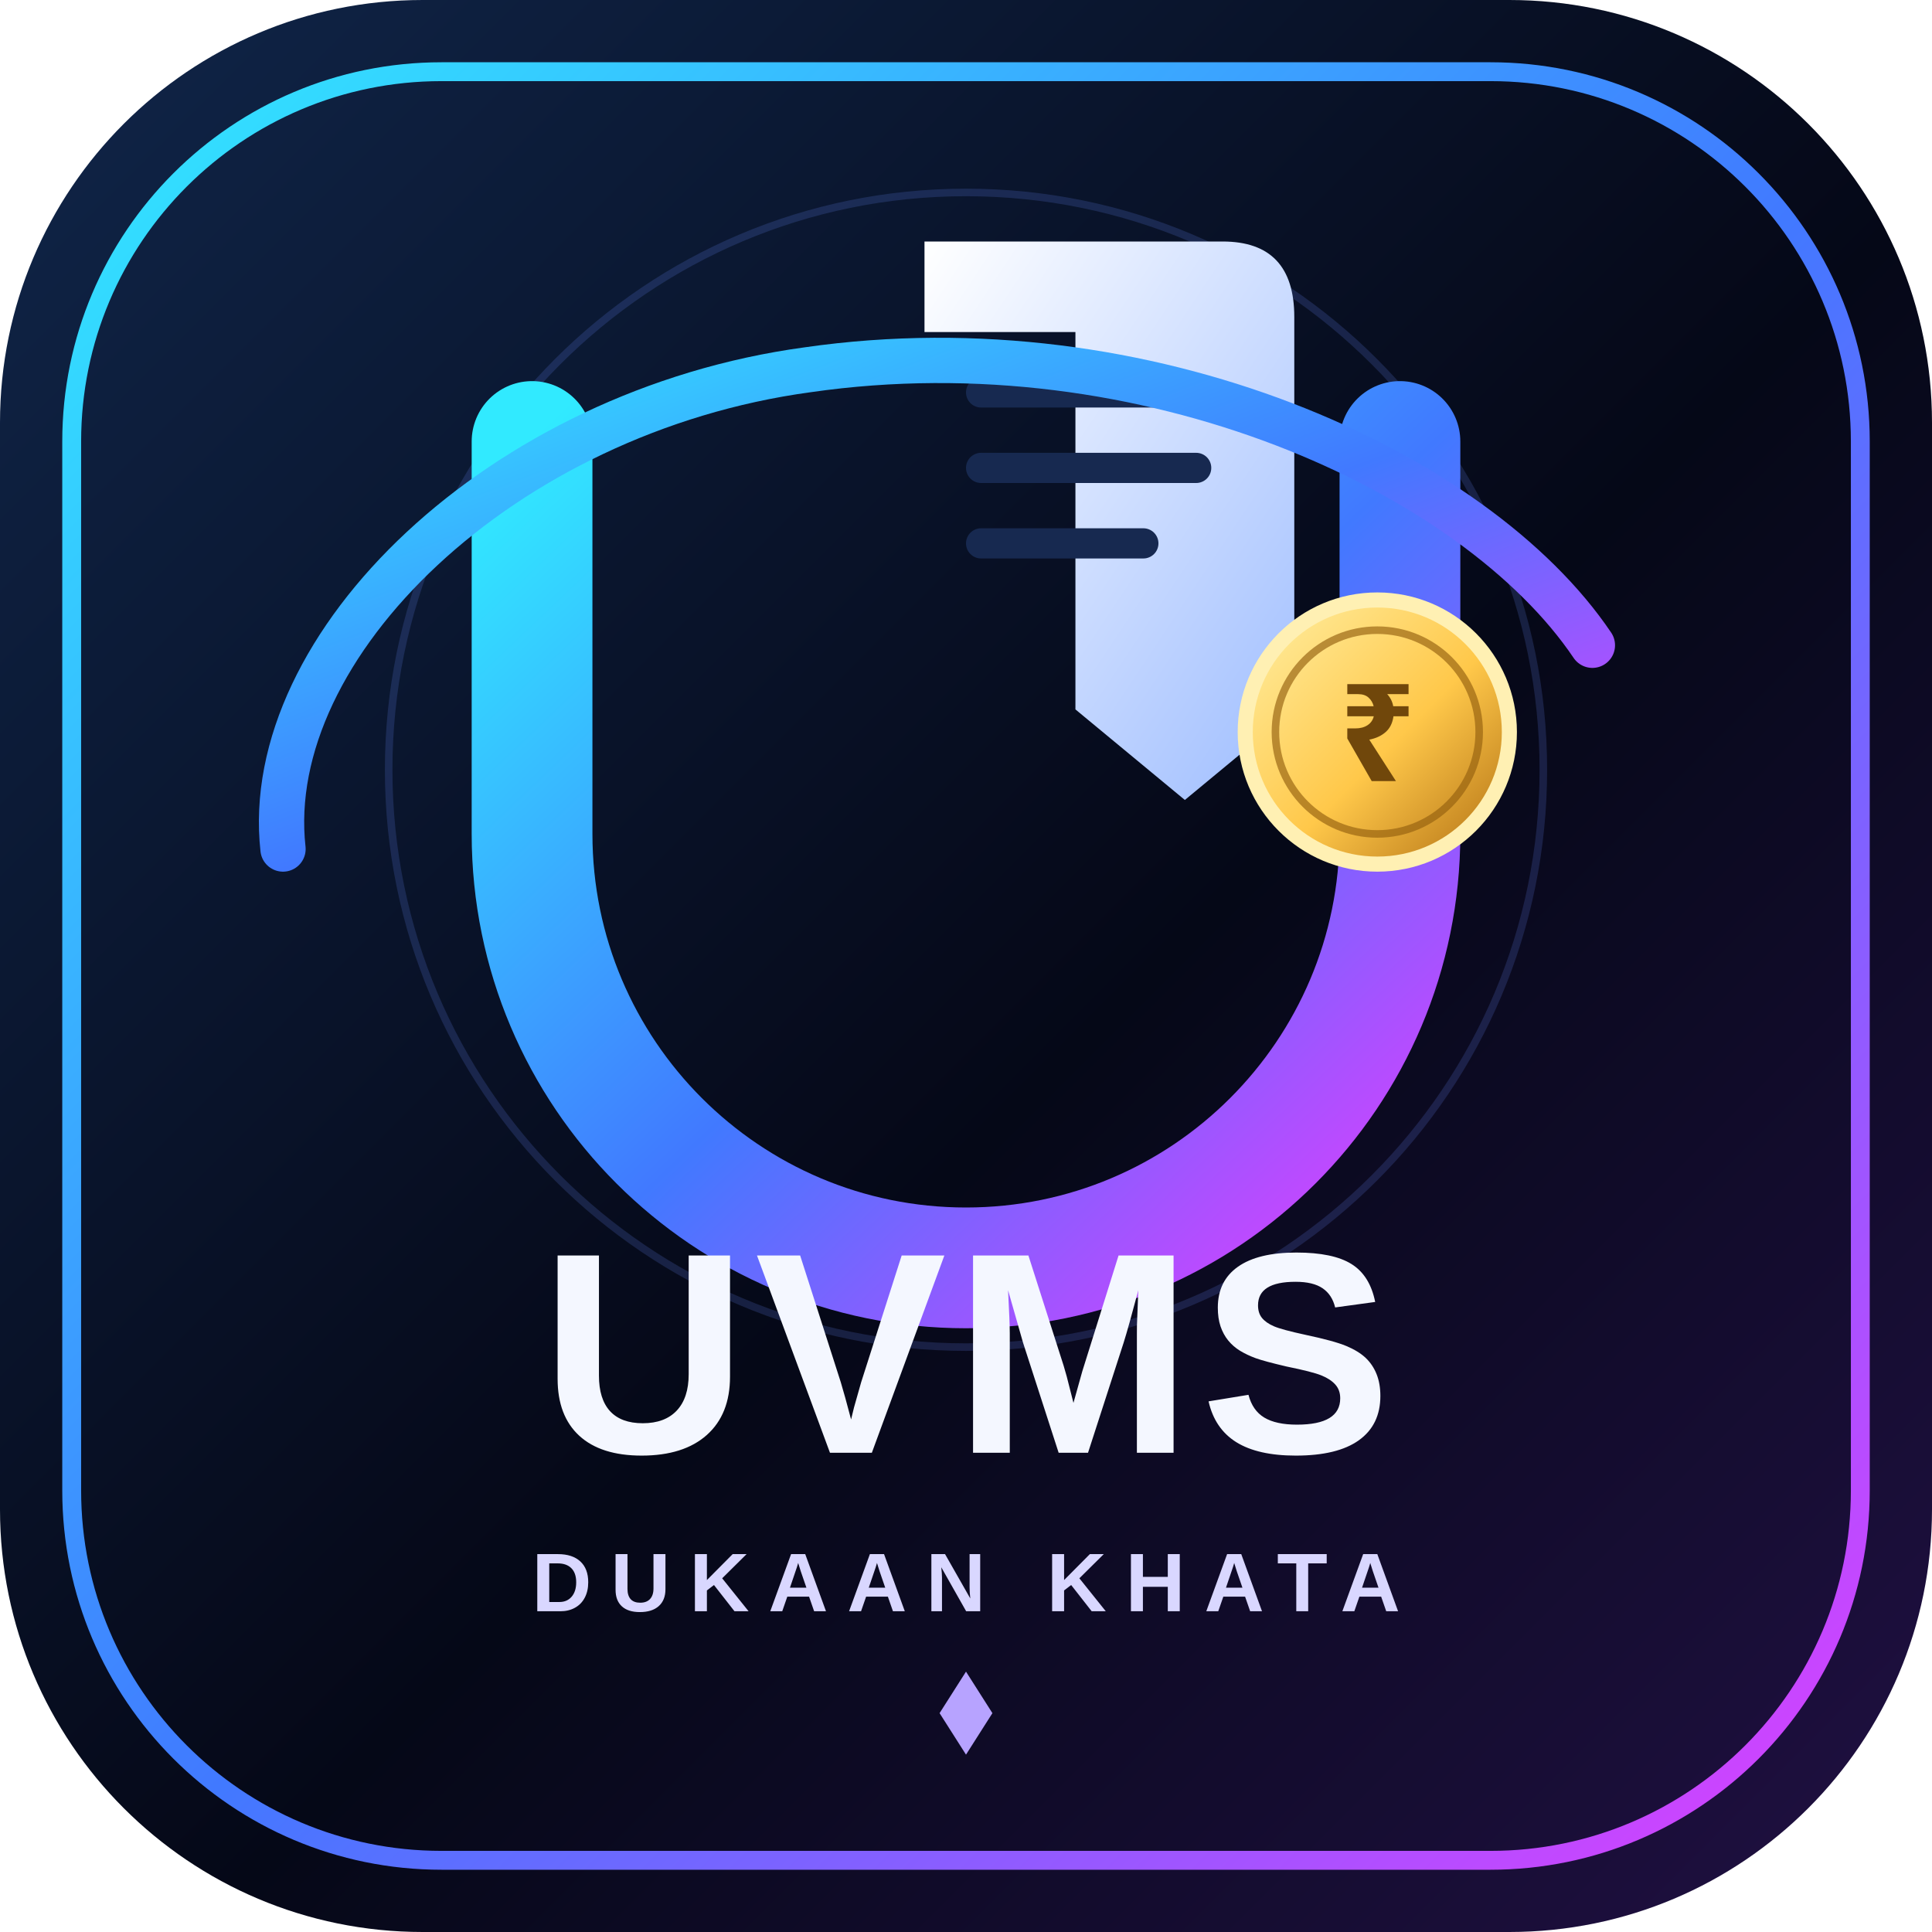
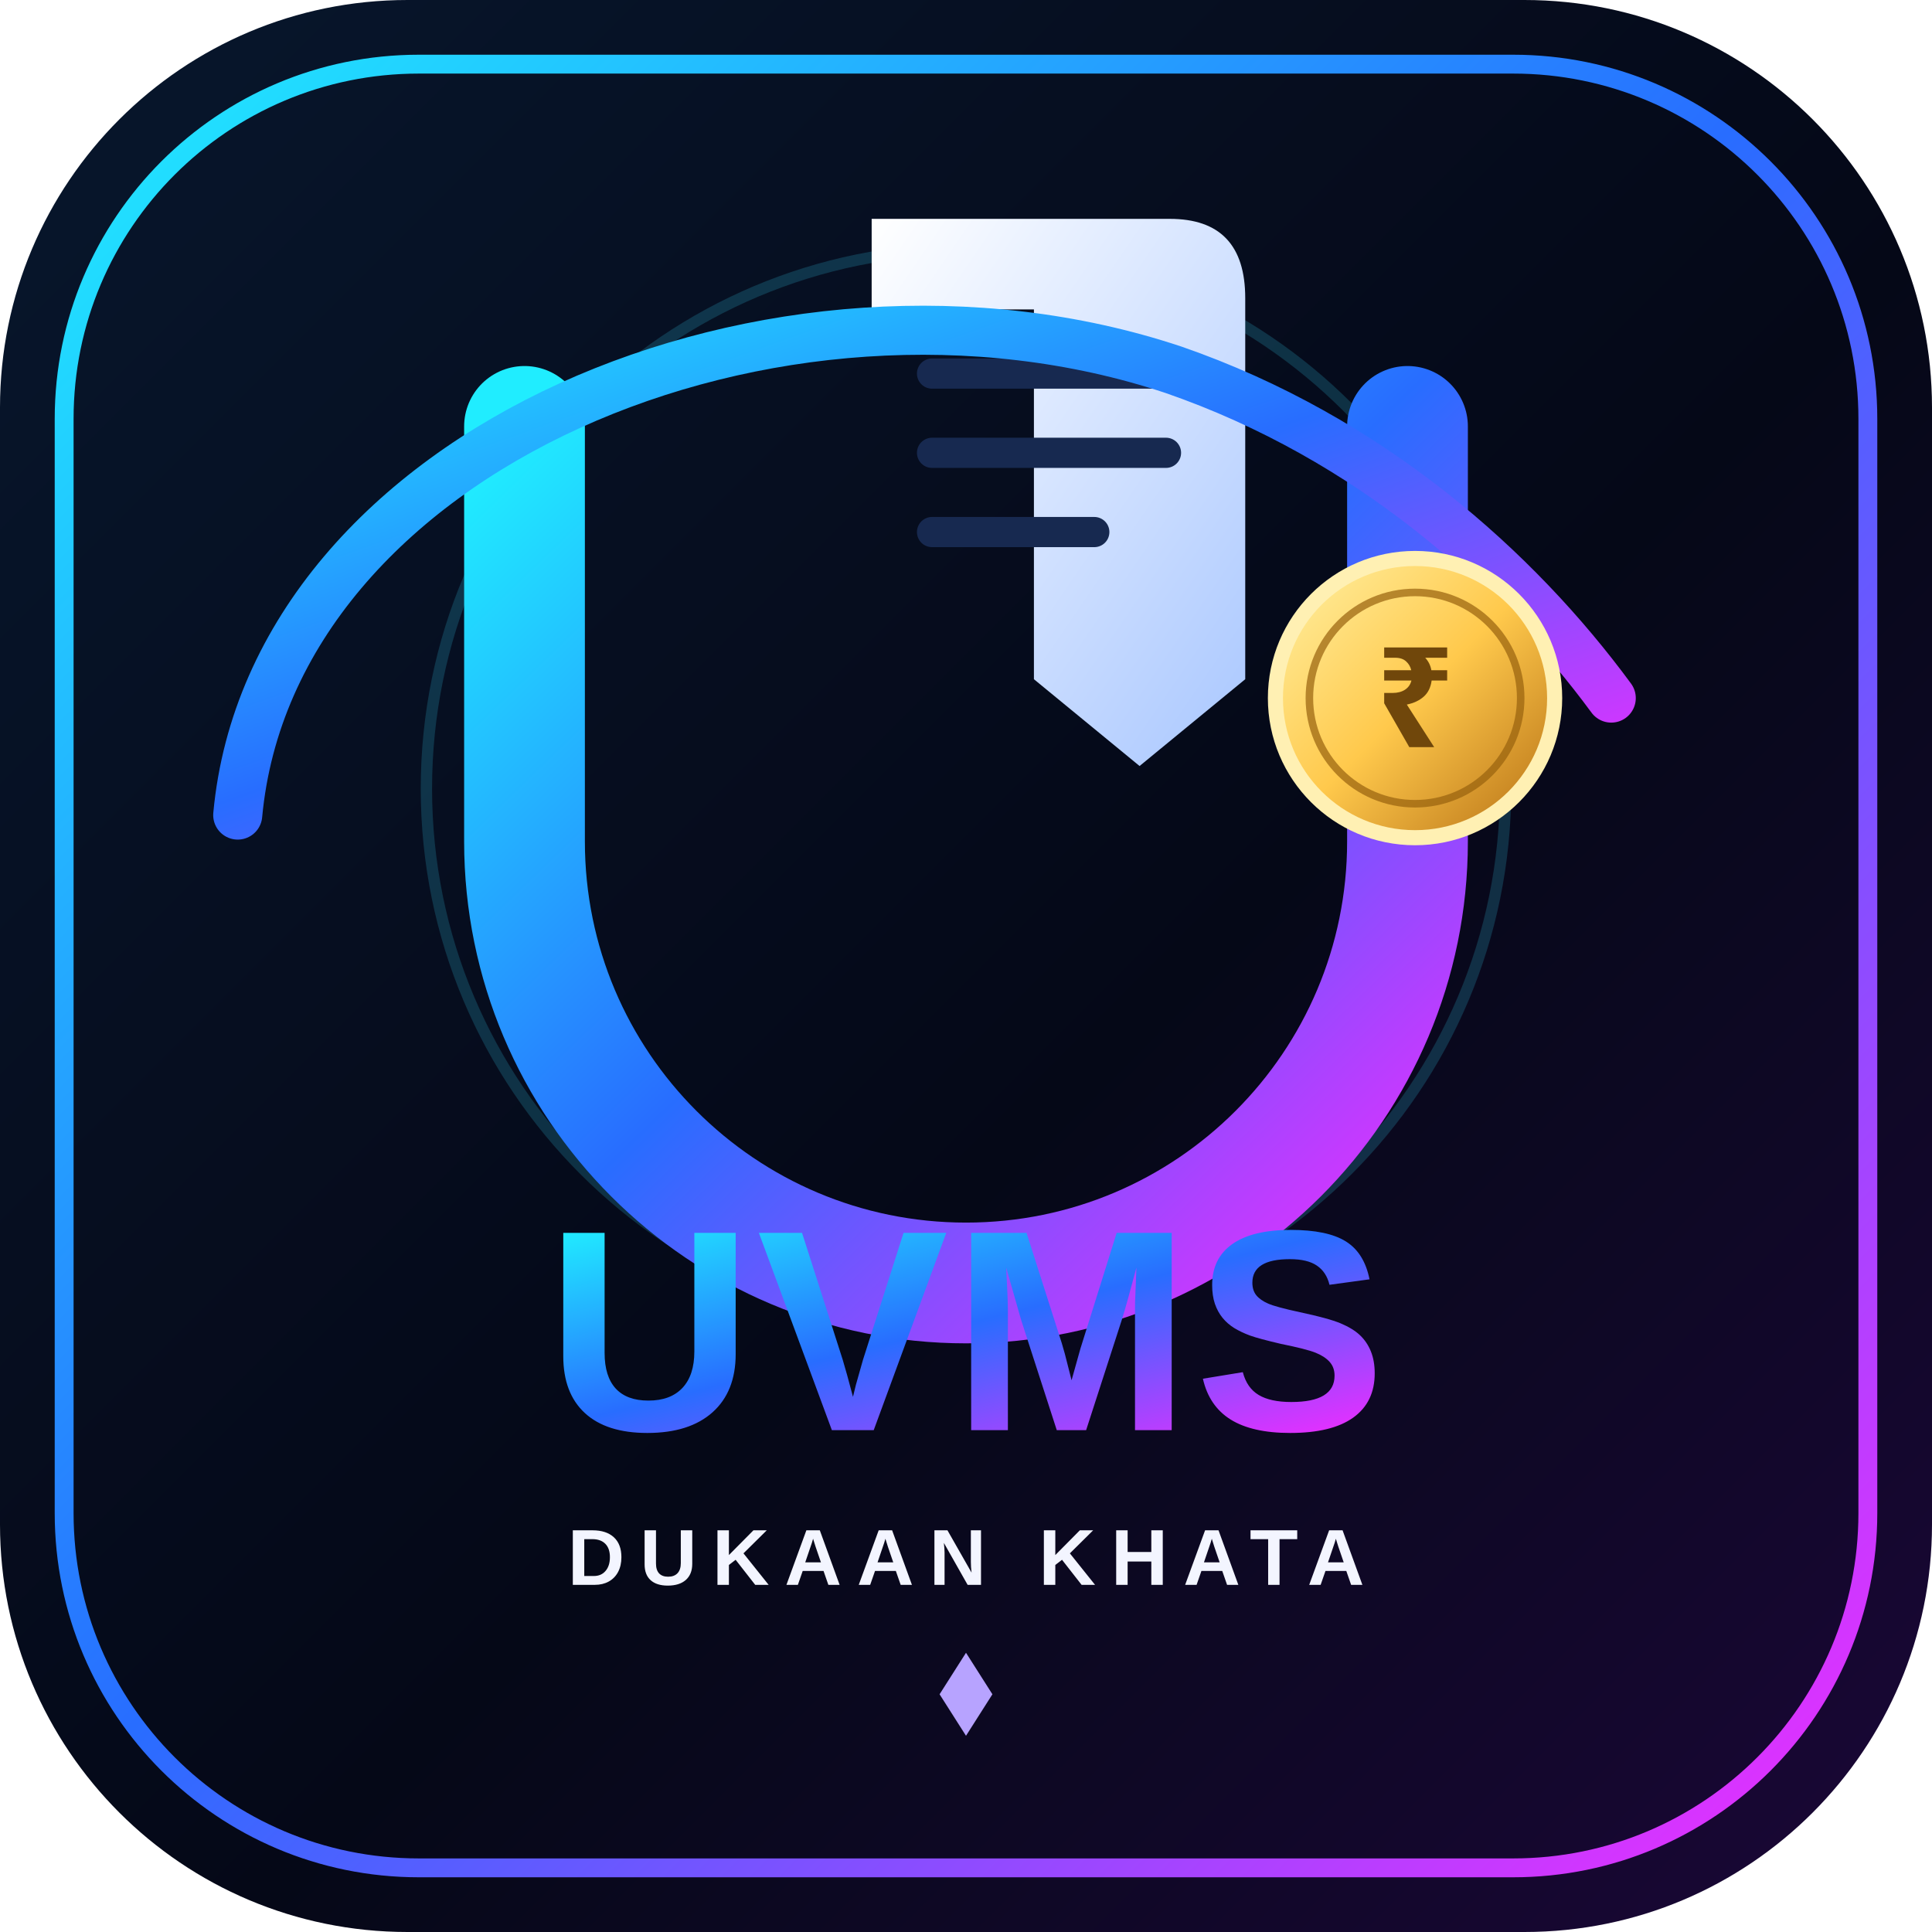
<svg xmlns="http://www.w3.org/2000/svg" width="512" height="512" viewBox="0 0 512 512">
  <defs>
    <linearGradient id="bg" x1="0" y1="0" x2="1" y2="1">
-       <stop stop-color="#10264a" />
-       <stop offset=".55" stop-color="#050817" />
-       <stop offset="1" stop-color="#211044" />
+       <stop stop-color="#07172d" />
+       <stop offset=".56" stop-color="#050817" />
+       <stop offset="1" stop-color="#1b0738" />
    </linearGradient>
    <linearGradient id="neon" x1="0" y1="0" x2="1" y2="1">
-       <stop stop-color="#31eaff" />
-       <stop offset=".52" stop-color="#4179ff" />
-       <stop offset="1" stop-color="#df3dff" />
+       <stop stop-color="#20edff" />
+       <stop offset=".48" stop-color="#286dff" />
+       <stop offset="1" stop-color="#ef2cff" />
    </linearGradient>
    <linearGradient id="paper" x1="0" y1="0" x2="1" y2="1">
      <stop stop-color="#fff" />
-       <stop offset="1" stop-color="#9ebdff" />
+       <stop offset="1" stop-color="#a9c7ff" />
    </linearGradient>
    <linearGradient id="gold" x1="0" y1="0" x2="1" y2="1">
-       <stop stop-color="#fff0a5" />
-       <stop offset=".55" stop-color="#ffc84a" />
-       <stop offset="1" stop-color="#ad6b10" />
+       <stop stop-color="#fff2a6" />
+       <stop offset=".5" stop-color="#ffc94c" />
+       <stop offset="1" stop-color="#b36c12" />
    </linearGradient>
  </defs>
-   <rect width="512" height="512" rx="112" fill="url(#bg)" />
-   <rect x="19" y="19" width="474" height="474" rx="98" fill="none" stroke="url(#neon)" stroke-width="5" />
-   <circle cx="256" cy="204" r="153" fill="none" stroke="#6b8cff" stroke-opacity=".18" stroke-width="2" />
-   <path d="M141 117v104a115 115 0 0 0 230 0V117" fill="none" stroke="url(#neon)" stroke-width="32" stroke-linecap="round" />
-   <path d="M245 64h79q19 0 19 20v104l-29 24-29-24V88h-40Z" fill="url(#paper)" />
-   <path d="M260 104h57M260 124h57M260 144h43" stroke="#172950" stroke-width="8" stroke-linecap="round" />
-   <path d="M75 225c-6-54 58-116 139-127 90-13 177 27 208 73" fill="none" stroke="url(#neon)" stroke-width="12" stroke-linecap="round" />
-   <circle cx="365" cy="194" r="35" fill="url(#gold)" stroke="#fff0b3" stroke-width="4" />
-   <circle cx="365" cy="194" r="27" fill="none" stroke="#94600e" stroke-opacity=".65" stroke-width="2" />
-   <text x="365" y="207" font-family="Arial,sans-serif" font-size="36" font-weight="900" text-anchor="middle" fill="#70470b">₹</text>
-   <text x="256" y="385" font-family="Arial,sans-serif" font-size="76" font-weight="900" letter-spacing="2" text-anchor="middle" fill="#f4f7ff">UVMS</text>
-   <text x="256" y="427" font-family="Arial,sans-serif" font-size="22" font-weight="700" letter-spacing="5" text-anchor="middle" fill="#d9d7ff">DUKAAN KHATA</text>
-   <path d="M145 454h80m62 0h80" stroke="url(#neon)" stroke-width="3" stroke-linecap="round" />
-   <path d="m256 443 7 11-7 11-7-11Z" fill="#b7a3ff" />
+   <rect width="512" height="512" rx="108" fill="url(#bg)" />
+   <rect x="17" y="17" width="478" height="478" rx="94" fill="none" stroke="url(#neon)" stroke-width="5" />
+   <circle cx="256" cy="209" r="143" fill="none" stroke="#38dfff" stroke-opacity=".18" stroke-width="3" />
+   <path d="M139 113v110a117 117 0 0 0 234 0V113" fill="none" stroke="url(#neon)" stroke-width="32" stroke-linecap="round" />
+   <path d="M231 58h79q20 0 20 21v101l-28 23-28-23V82h-43Z" fill="url(#paper)" />
+   <path d="M247 99h62M247 120h62M247 141h43" stroke="#172950" stroke-width="8" stroke-linecap="round" />
+   <path d="M63 216C72 119 206 63 311 98c52 18 91 53 116 87" fill="none" stroke="url(#neon)" stroke-width="13" stroke-linecap="round" />
+   <circle cx="375" cy="185" r="37" fill="url(#gold)" stroke="#fff0b3" stroke-width="4" />
+   <circle cx="375" cy="185" r="28" fill="none" stroke="#98610d" stroke-opacity=".7" stroke-width="2" />
+   <text x="375" y="198" font-family="Arial,sans-serif" font-size="37" font-weight="900" text-anchor="middle" fill="#70470b">₹</text>
+   <text x="256" y="379" font-family="Arial,sans-serif" font-size="76" font-weight="900" letter-spacing="1" text-anchor="middle" fill="url(#neon)">UVMS</text>
+   <text x="256" y="420" font-family="Arial,sans-serif" font-size="21" font-weight="700" letter-spacing="4" text-anchor="middle" fill="#f3f5ff">DUKAAN KHATA</text>
+   <path d="M144 449h82m60 0h82" stroke="url(#neon)" stroke-width="3" stroke-linecap="round" />
+   <path d="m256 438 7 11-7 11-7-11Z" fill="#b7a3ff" />
</svg>
